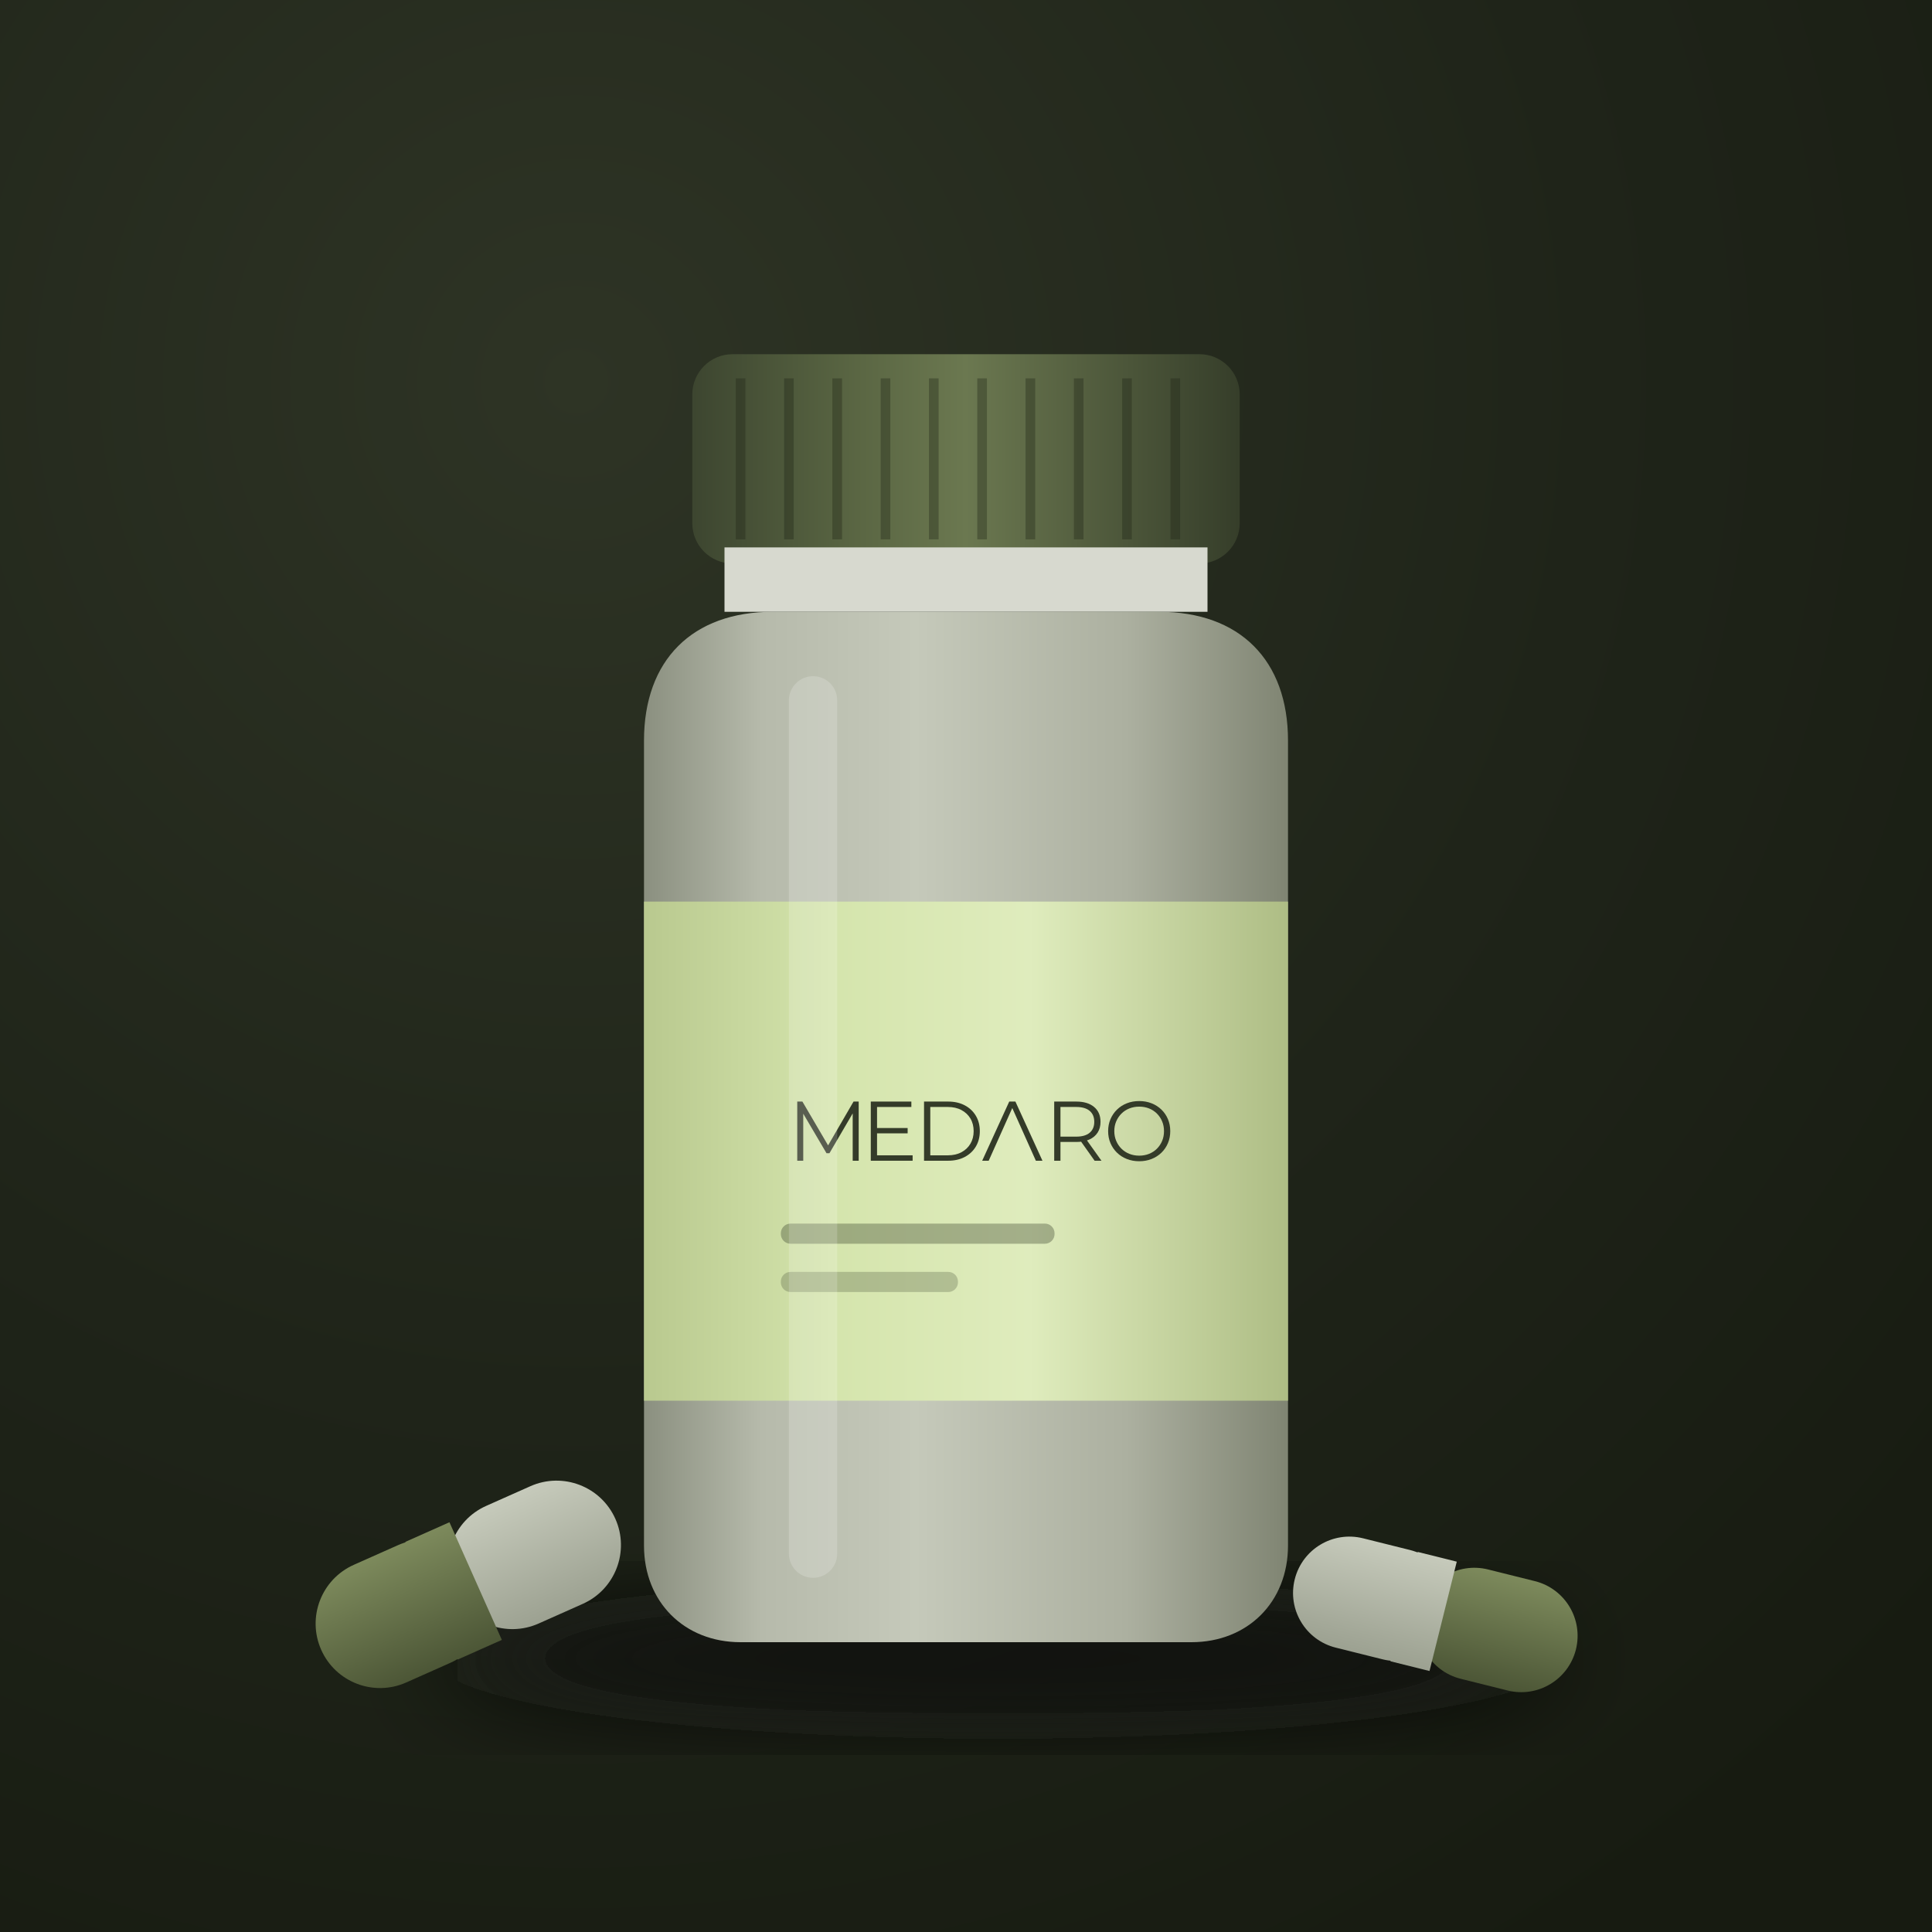
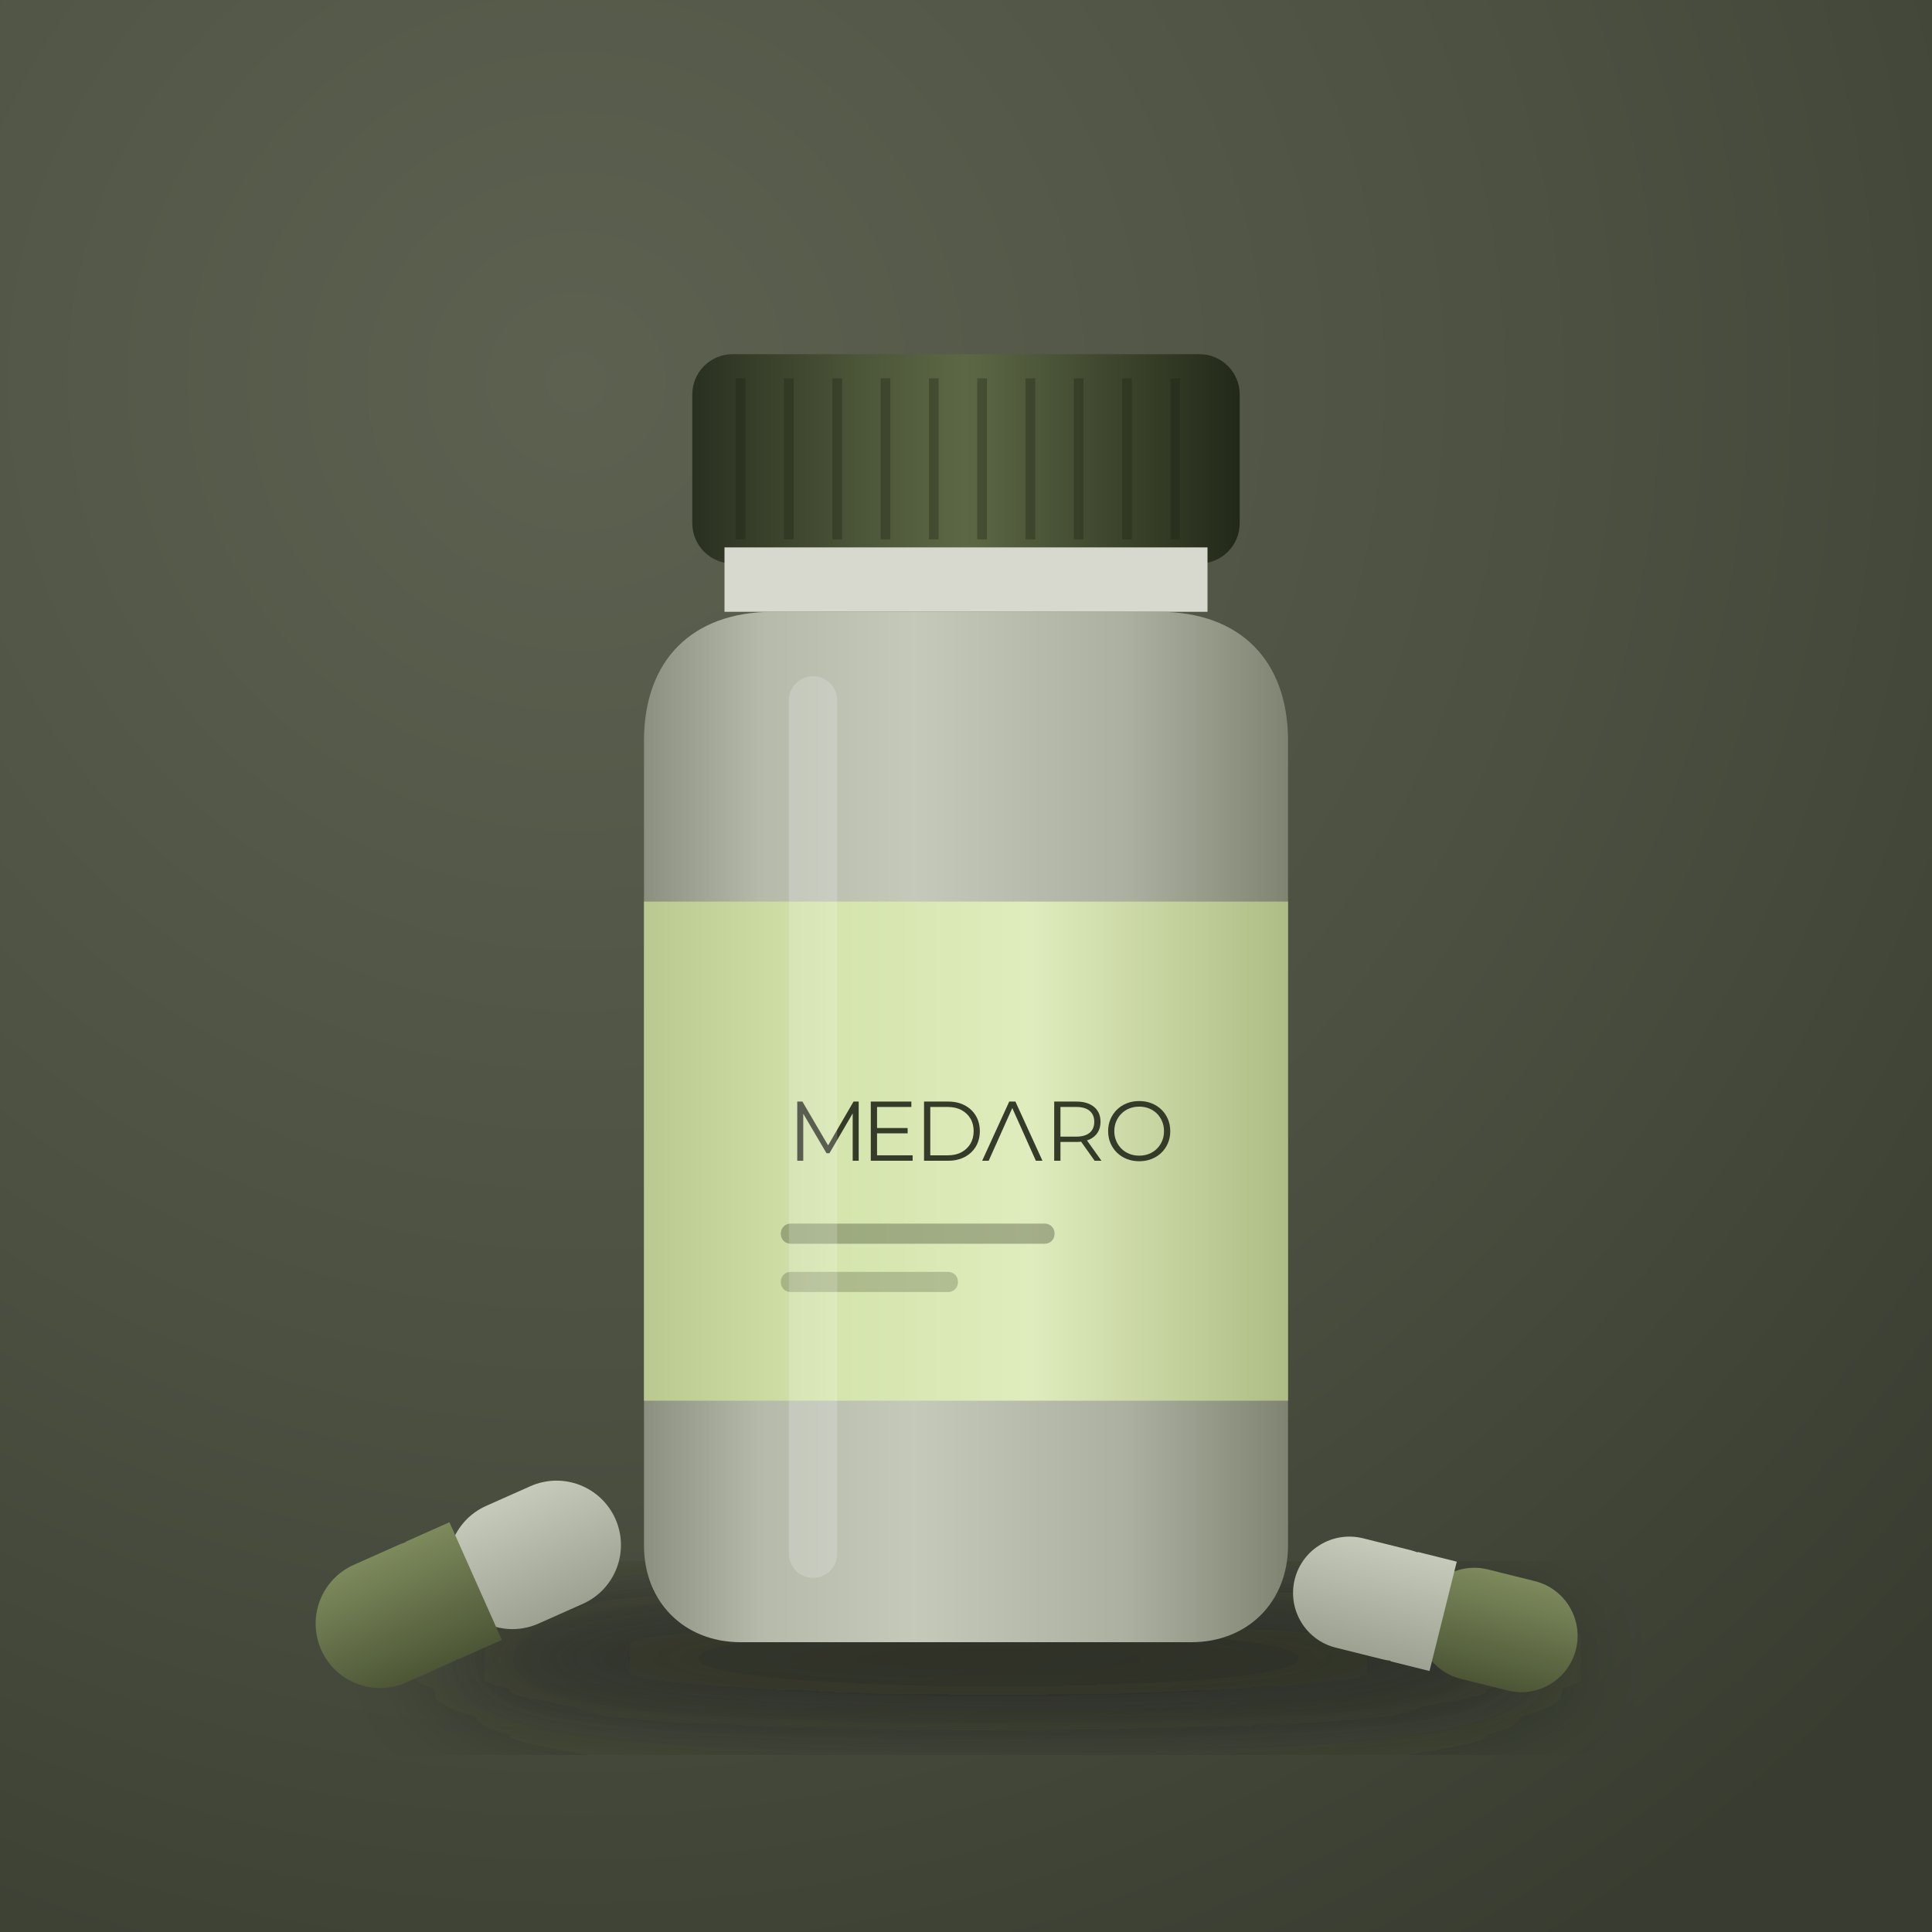
<svg xmlns="http://www.w3.org/2000/svg" viewBox="0 0 240 240">
  <defs>
    <radialGradient id="bg" cx="0.3" cy="0.2" r="0.95">
-       <stop offset="0" stop-color="#2e3425" />
-       <stop offset="0.55" stop-color="#1f2419" />
-       <stop offset="1" stop-color="#171b11" />
+       <stop offset="0" stop-color="#5c6150" />
+       <stop offset="0.55" stop-color="#4b5041" />
+       <stop offset="1" stop-color="#393d31" />
    </radialGradient>
    <linearGradient id="body" x1="0" x2="1">
      <stop offset="0" stop-color="#8b9080" />
      <stop offset="0.18" stop-color="#b6baab" />
      <stop offset="0.42" stop-color="#c5c9ba" />
      <stop offset="0.75" stop-color="#acb0a0" />
      <stop offset="1" stop-color="#808573" />
    </linearGradient>
    <linearGradient id="cap" x1="0" x2="1">
-       <stop offset="0" stop-color="#3d4630" />
-       <stop offset="0.3" stop-color="#5a6643" />
-       <stop offset="0.5" stop-color="#6b7850" />
-       <stop offset="1" stop-color="#363e2a" />
+       <stop offset="0" stop-color="#2a3020" />
+       <stop offset="0.3" stop-color="#4b5538" />
+       <stop offset="0.5" stop-color="#5c6845" />
+       <stop offset="1" stop-color="#232919" />
    </linearGradient>
    <linearGradient id="label" x1="0" x2="1">
      <stop offset="0" stop-color="#b9c98f" />
      <stop offset="0.3" stop-color="#d5e5ad" />
      <stop offset="0.6" stop-color="#dfecbd" />
      <stop offset="1" stop-color="#aebd85" />
    </linearGradient>
    <linearGradient id="capsA" x1="0" y1="0" x2="0" y2="1">
      <stop offset="0" stop-color="#7d8a5c" />
      <stop offset="1" stop-color="#4c5636" />
    </linearGradient>
    <linearGradient id="capsB" x1="0" y1="0" x2="0" y2="1">
      <stop offset="0" stop-color="#c6cabb" />
      <stop offset="1" stop-color="#9ca191" />
    </linearGradient>
    <filter id="blur6">
      <feGaussianBlur stdDeviation="6" />
    </filter>
  </defs>
  <rect width="240" height="240" fill="url(#bg)" />
-   <ellipse cx="124" cy="206" rx="70" ry="10" fill="#0c0e08" opacity="0.7" filter="url(#blur6)" />
+   <ellipse cx="124" cy="206" rx="70" ry="10" fill="#1a1d14" opacity="0.55" filter="url(#blur6)" />
  <rect x="86" y="44" width="68" height="26" rx="5" fill="url(#cap)" />
  <g stroke="#1e2316" stroke-opacity="0.35" stroke-width="1.2">
    <path d="M92 47v20M98 47v20M104 47v20M110 47v20M116 47v20M122 47v20M128 47v20M134 47v20M140 47v20M146 47v20" />
  </g>
  <rect x="90" y="68" width="60" height="8" fill="#d7d9cf" />
  <path d="M80 92c0-10 6-16 16-16h48c10 0 16 6 16 16v100c0 7-5 12-12 12H92c-7 0-12-5-12-12Z" fill="url(#body)" />
  <rect x="80" y="112" width="80" height="62" fill="url(#label)" />
  <g transform="translate(97 136) scale(0.0105)" fill="#343b29">
    <g transform="translate(80 780) scale(1 -1)">
      <path transform="translate(0 0)" d="M114 0V700H175L495 154H463L780 700H841V0H770V589H787L495 89H460L166 589H185V0Z" />
      <path transform="translate(870 0)" d="M114 0V700H594V636H188V64H609V0ZM180 324V387H550V324Z" />
      <path transform="translate(1500 0)" d="M114 0V700H399Q511 700 595.5 655.5Q680 611 727.0 532.0Q774 453 774 350Q774 247 727.0 168.0Q680 89 595.5 44.5Q511 0 399 0ZM188 64H395Q488 64 556.5 100.5Q625 137 663.0 201.5Q701 266 701 350Q701 435 663.0 499.0Q625 563 556.5 599.5Q488 636 395 636H188Z" />
      <path transform="translate(2300 0)" d="M2 0 L322 700 L395 700 L715 0 L637 0 L343 657 L373 657 L79 0 Z" />
      <path transform="translate(3040 0)" d="M114 0V700H376Q509 700 585.5 636.5Q662 573 662 460Q662 386 627.5 332.5Q593 279 529.0 250.5Q465 222 376 222H155L188 256V0ZM592 0 412 254H492L673 0ZM188 250 155 285H374Q479 285 533.5 331.0Q588 377 588 460Q588 544 533.5 590.0Q479 636 374 636H155L188 671Z" />
      <path transform="translate(3740 0)" d="M420 -6Q341 -6 273.5 20.5Q206 47 156.5 95.5Q107 144 79.5 208.5Q52 273 52 350Q52 427 79.5 491.5Q107 556 156.5 604.5Q206 653 273.0 679.5Q340 706 420 706Q499 706 566.0 679.5Q633 653 682.5 605.0Q732 557 759.5 492.0Q787 427 787 350Q787 273 759.5 208.0Q732 143 682.5 95.0Q633 47 566.0 20.5Q499 -6 420 -6ZM420 60Q483 60 536.5 81.5Q590 103 629.5 142.5Q669 182 691.0 234.5Q713 287 713 350Q713 413 691.0 465.5Q669 518 629.5 557.5Q590 597 536.5 618.5Q483 640 420 640Q357 640 303.0 618.5Q249 597 209.5 557.5Q170 518 147.5 465.5Q125 413 125 350Q125 288 147.5 235.0Q170 182 209.5 142.5Q249 103 303.0 81.5Q357 60 420 60Z" />
    </g>
  </g>
  <rect x="97" y="152" width="34" height="2.5" rx="1.2" fill="#343b29" opacity="0.35" />
  <rect x="97" y="158" width="22" height="2.5" rx="1.2" fill="#343b29" opacity="0.25" />
  <rect x="98" y="84" width="6" height="112" rx="3" fill="#fff" opacity="0.18" />
  <g transform="rotate(-24 60 196)">
    <rect x="38" y="188" width="22" height="16" rx="8" fill="url(#capsA)" />
    <rect x="56" y="188" width="22" height="16" rx="8" fill="url(#capsB)" />
    <rect x="53" y="188" width="6" height="16" fill="url(#capsA)" />
  </g>
  <g transform="rotate(14 180 202)">
    <rect x="160" y="194" width="20" height="14" rx="7" fill="url(#capsB)" />
    <rect x="176" y="194" width="20" height="14" rx="7" fill="url(#capsA)" />
    <rect x="174" y="194" width="5" height="14" fill="url(#capsB)" />
  </g>
</svg>
